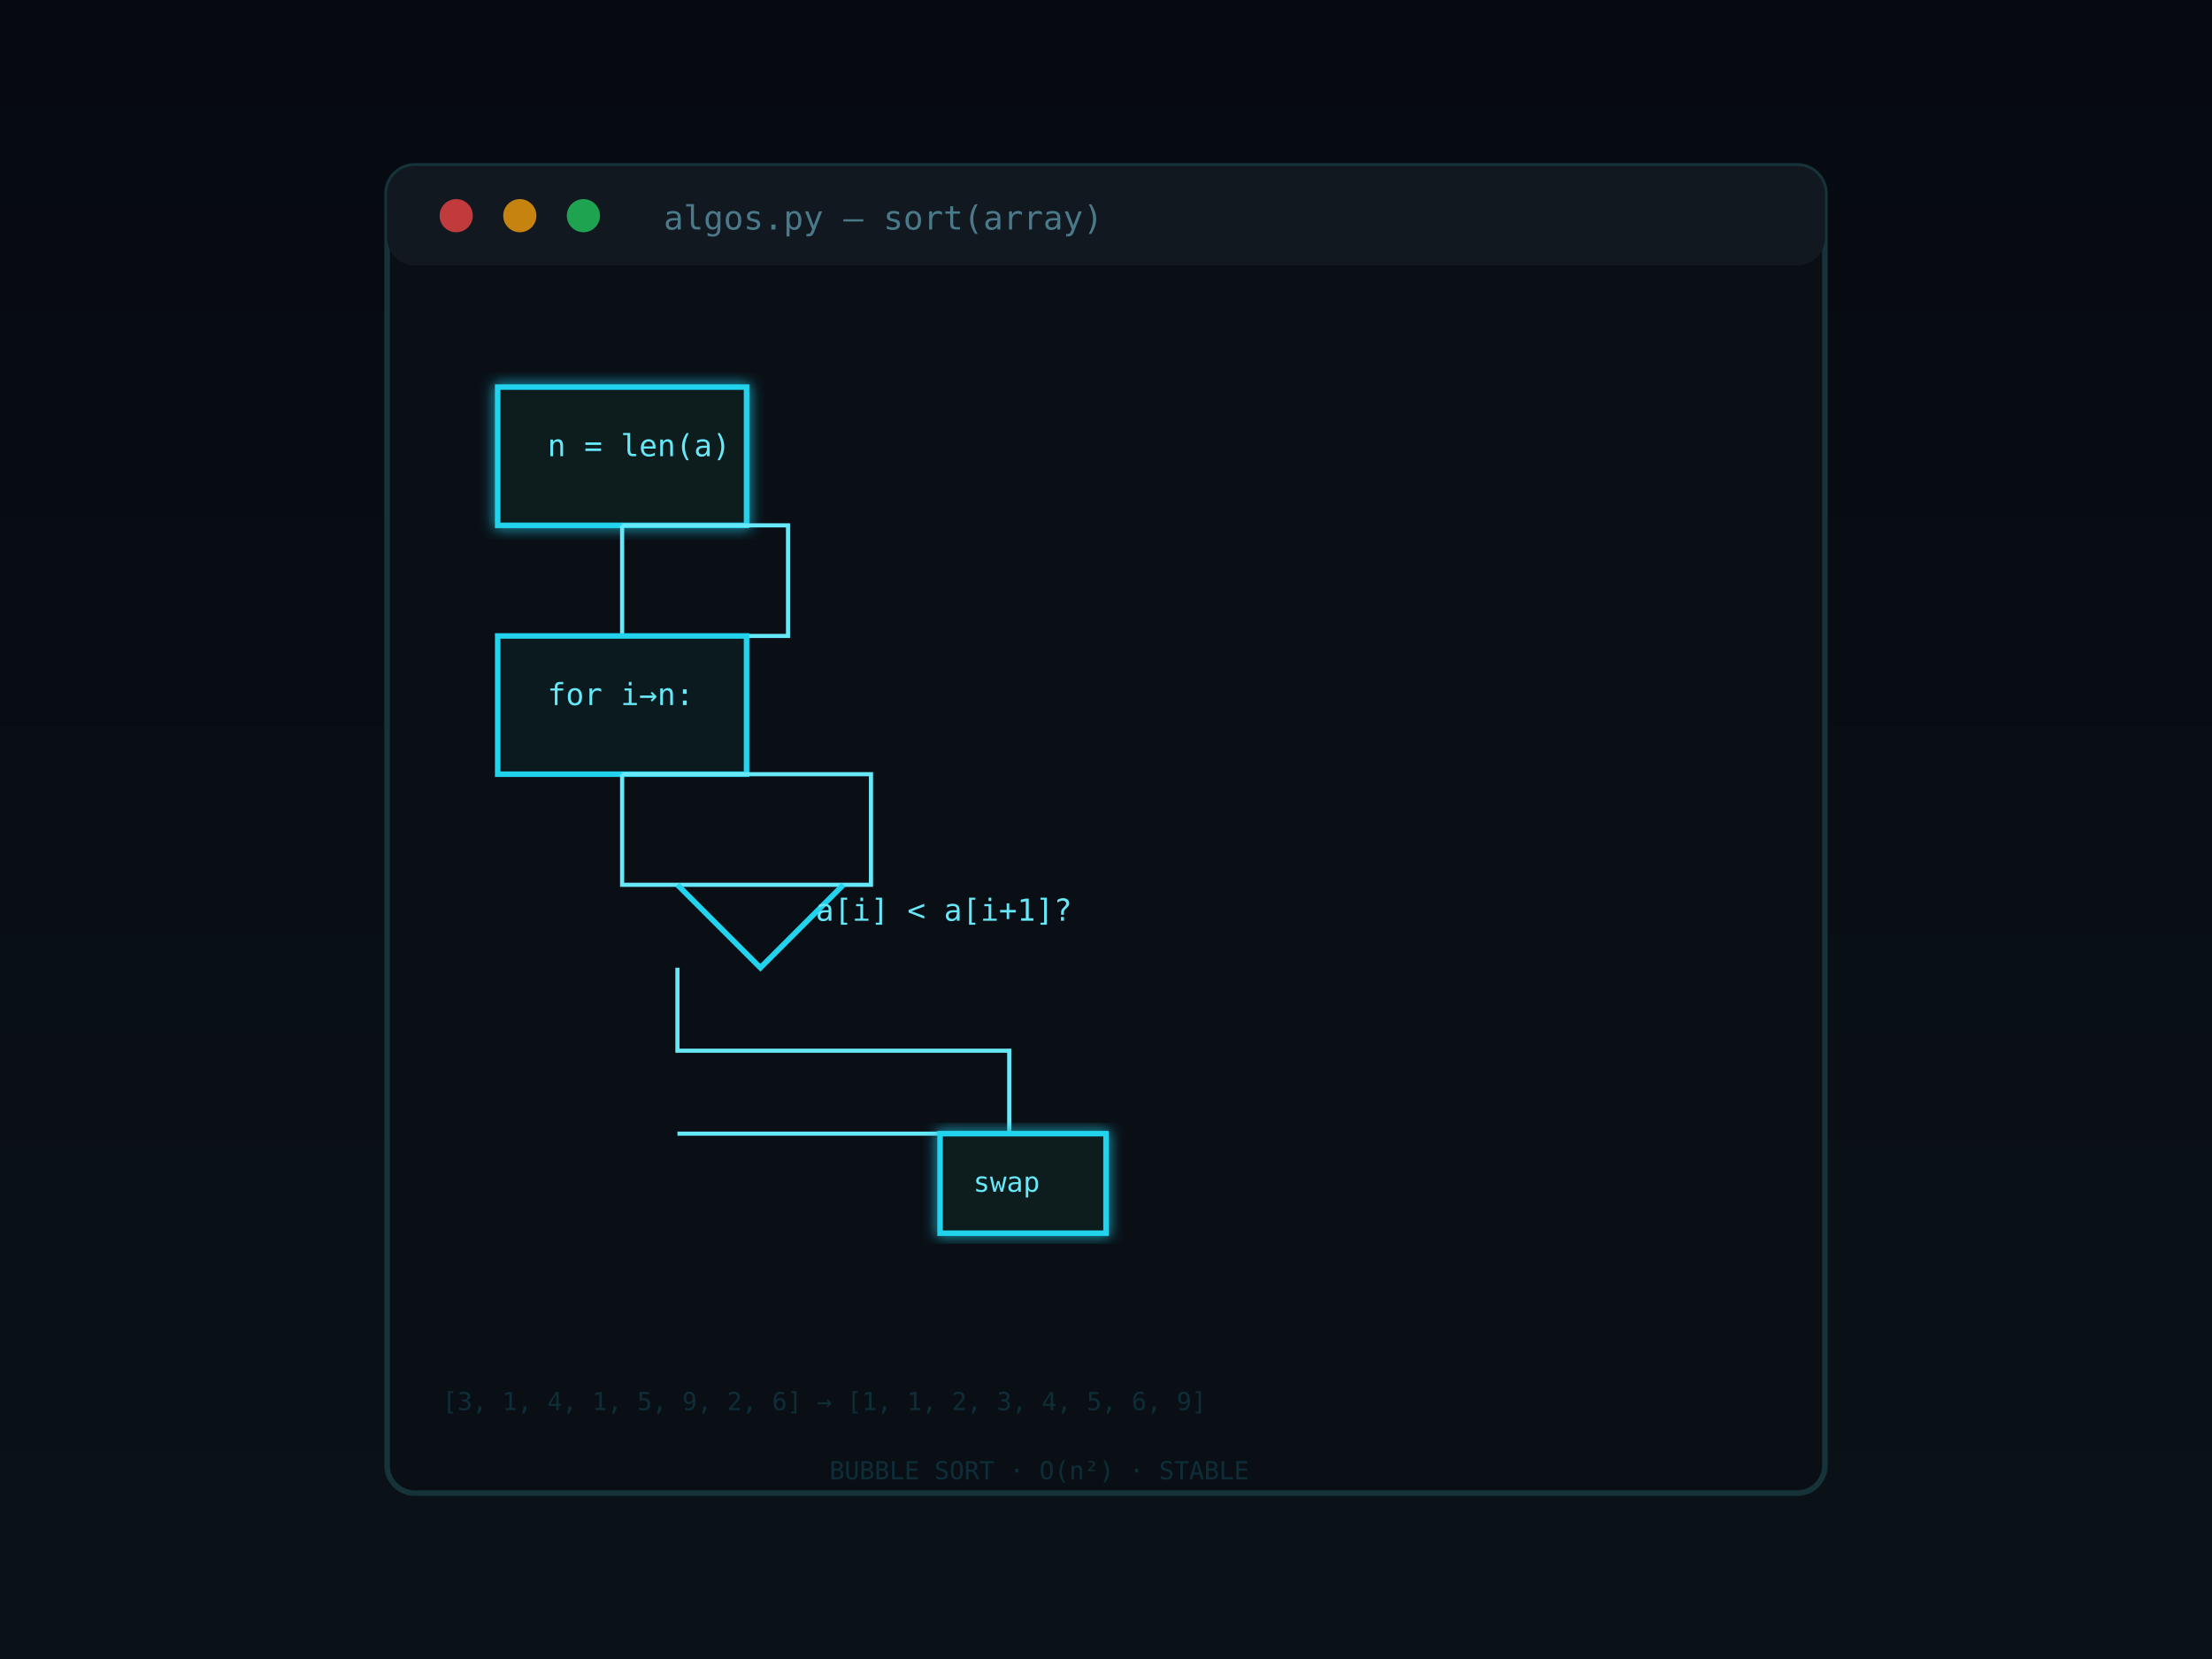
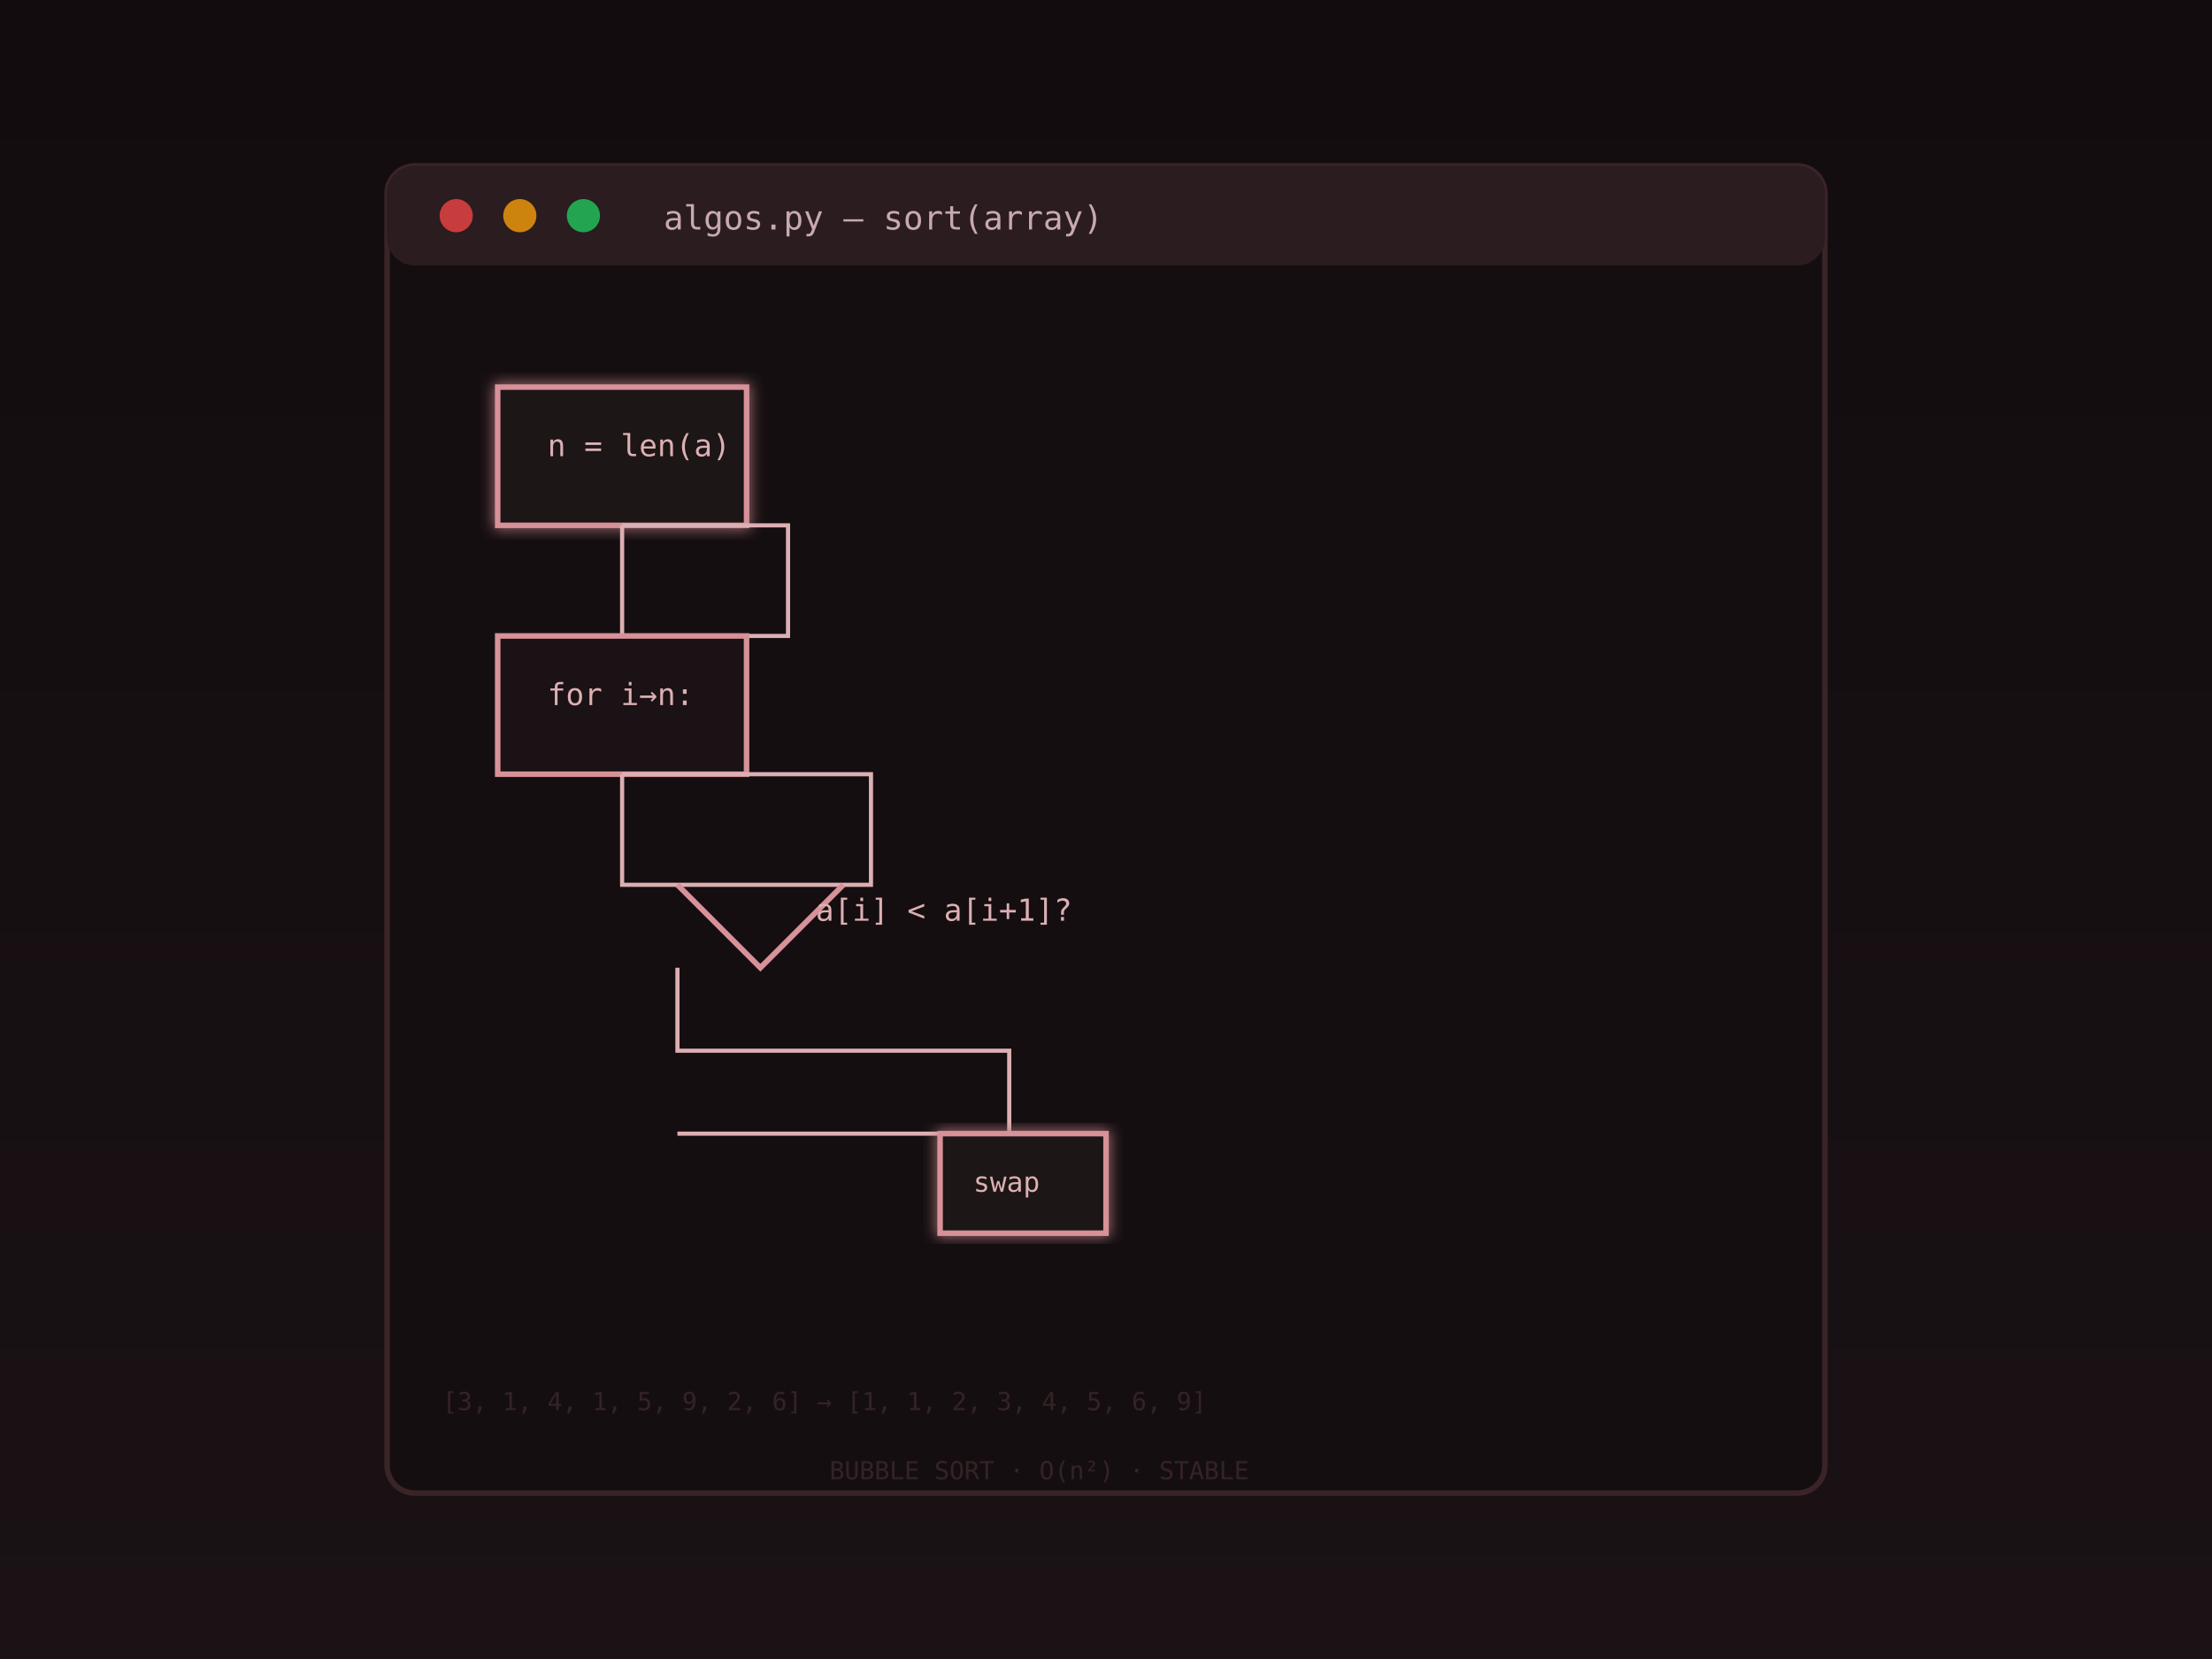
<svg xmlns="http://www.w3.org/2000/svg" viewBox="0 0 800 600">
  <defs>
    <linearGradient id="bgALG" x1="0" y1="0" x2="0" y2="1">
-       <stop offset="0" stop-color="#060a10" />
-       <stop offset="1" stop-color="#0a1218" />
+       <stop offset="0" stop-color="#120c0e" />
+       <stop offset="1" stop-color="#1a1214" />
    </linearGradient>
    <filter id="gA1">
      <feGaussianBlur stdDeviation="2.5" result="b" />
      <feMerge>
        <feMergeNode in="b" />
        <feMergeNode in="SourceGraphic" />
      </feMerge>
    </filter>
  </defs>
  <rect width="800" height="600" fill="url(#bgALG)" />
-   <rect x="140" y="60" width="520" height="480" rx="10" fill="#0a0f16" stroke="#16333a" stroke-width="2" />
-   <rect x="140" y="60" width="520" height="36" rx="10" fill="#111820" />
+   <rect x="140" y="60" width="520" height="480" rx="10" fill="#150e10" stroke="#3a2428" stroke-width="2" />
+   <rect x="140" y="60" width="520" height="36" rx="10" fill="#2a1c1f" />
  <circle cx="165" cy="78" r="6" fill="#ef4444" opacity="0.8" />
  <circle cx="188" cy="78" r="6" fill="#f59e0b" opacity="0.8" />
  <circle cx="211" cy="78" r="6" fill="#22c55e" opacity="0.8" />
-   <text x="240" y="83" font-family="monospace" font-size="12" fill="#4a7a8a">algos.py — sort(array)</text>
-   <path d="M180 140 h90 v50 h-90 v-50 z" fill="#0a1a1e" stroke="#22d3ee" stroke-width="2" filter="url(#gA1)" />
-   <text x="198" y="165" font-family="monospace" font-size="11" fill="#67e8f9">n = len(a)</text>
-   <path d="M225 190 v40 h60 v-40 h-60" fill="none" stroke="#67e8f9" stroke-width="1.5" />
-   <path d="M180 230 h90 v50 h-90 v-50 z" fill="#0a1a1e" stroke="#22d3ee" stroke-width="2" />
-   <text x="198" y="255" font-family="monospace" font-size="11" fill="#67e8f9">for i→n:</text>
-   <path d="M225 280 v40 h90 v-40 h-90" fill="none" stroke="#67e8f9" stroke-width="1.5" />
-   <path d="M245 320 l30 30 30-30" fill="none" stroke="#22d3ee" stroke-width="2" />
-   <text x="295" y="333" font-family="monospace" font-size="11" fill="#67e8f9">a[i] &lt; a[i+1]?</text>
-   <path d="M245 350 v30 h120 v30 h-120" fill="none" stroke="#67e8f9" stroke-width="1.5" />
-   <path d="M340 410 h60 v36 h-60 v-36 z" fill="#0a1a1e" stroke="#22d3ee" stroke-width="2" filter="url(#gA1)" />
-   <text x="352" y="431" font-family="monospace" font-size="10" fill="#67e8f9">swap</text>
-   <g font-family="monospace" font-size="9" fill="#22d3ee" opacity="0.16">
+   <text x="240" y="83" font-family="monospace" font-size="12" fill="#c7a9ae">algos.py — sort(array)</text>
+   <path d="M180 140 h90 v50 h-90 v-50 z" fill="#1a1214" stroke="#d79198" stroke-width="2" filter="url(#gA1)" />
+   <text x="198" y="165" font-family="monospace" font-size="11" fill="#dcafb3">n = len(a)</text>
+   <path d="M225 190 v40 h60 v-40 h-60" fill="none" stroke="#dcafb3" stroke-width="1.5" />
+   <path d="M180 230 h90 v50 h-90 v-50 z" fill="#1a1214" stroke="#d79198" stroke-width="2" />
+   <text x="198" y="255" font-family="monospace" font-size="11" fill="#dcafb3">for i→n:</text>
+   <path d="M225 280 v40 h90 v-40 h-90" fill="none" stroke="#dcafb3" stroke-width="1.5" />
+   <path d="M245 320 l30 30 30-30" fill="none" stroke="#d79198" stroke-width="2" />
+   <text x="295" y="333" font-family="monospace" font-size="11" fill="#dcafb3">a[i] &lt; a[i+1]?</text>
+   <path d="M245 350 v30 h120 v30 h-120" fill="none" stroke="#dcafb3" stroke-width="1.5" />
+   <path d="M340 410 h60 v36 h-60 v-36 z" fill="#1a1214" stroke="#d79198" stroke-width="2" filter="url(#gA1)" />
+   <text x="352" y="431" font-family="monospace" font-size="10" fill="#dcafb3">swap</text>
+   <g font-family="monospace" font-size="9" fill="#d79198" opacity="0.16">
    <text x="160" y="510">[3, 1, 4, 1, 5, 9, 2, 6] → [1, 1, 2, 3, 4, 5, 6, 9]</text>
    <text x="300" y="535">BUBBLE SORT · O(n²) · STABLE</text>
  </g>
</svg>
